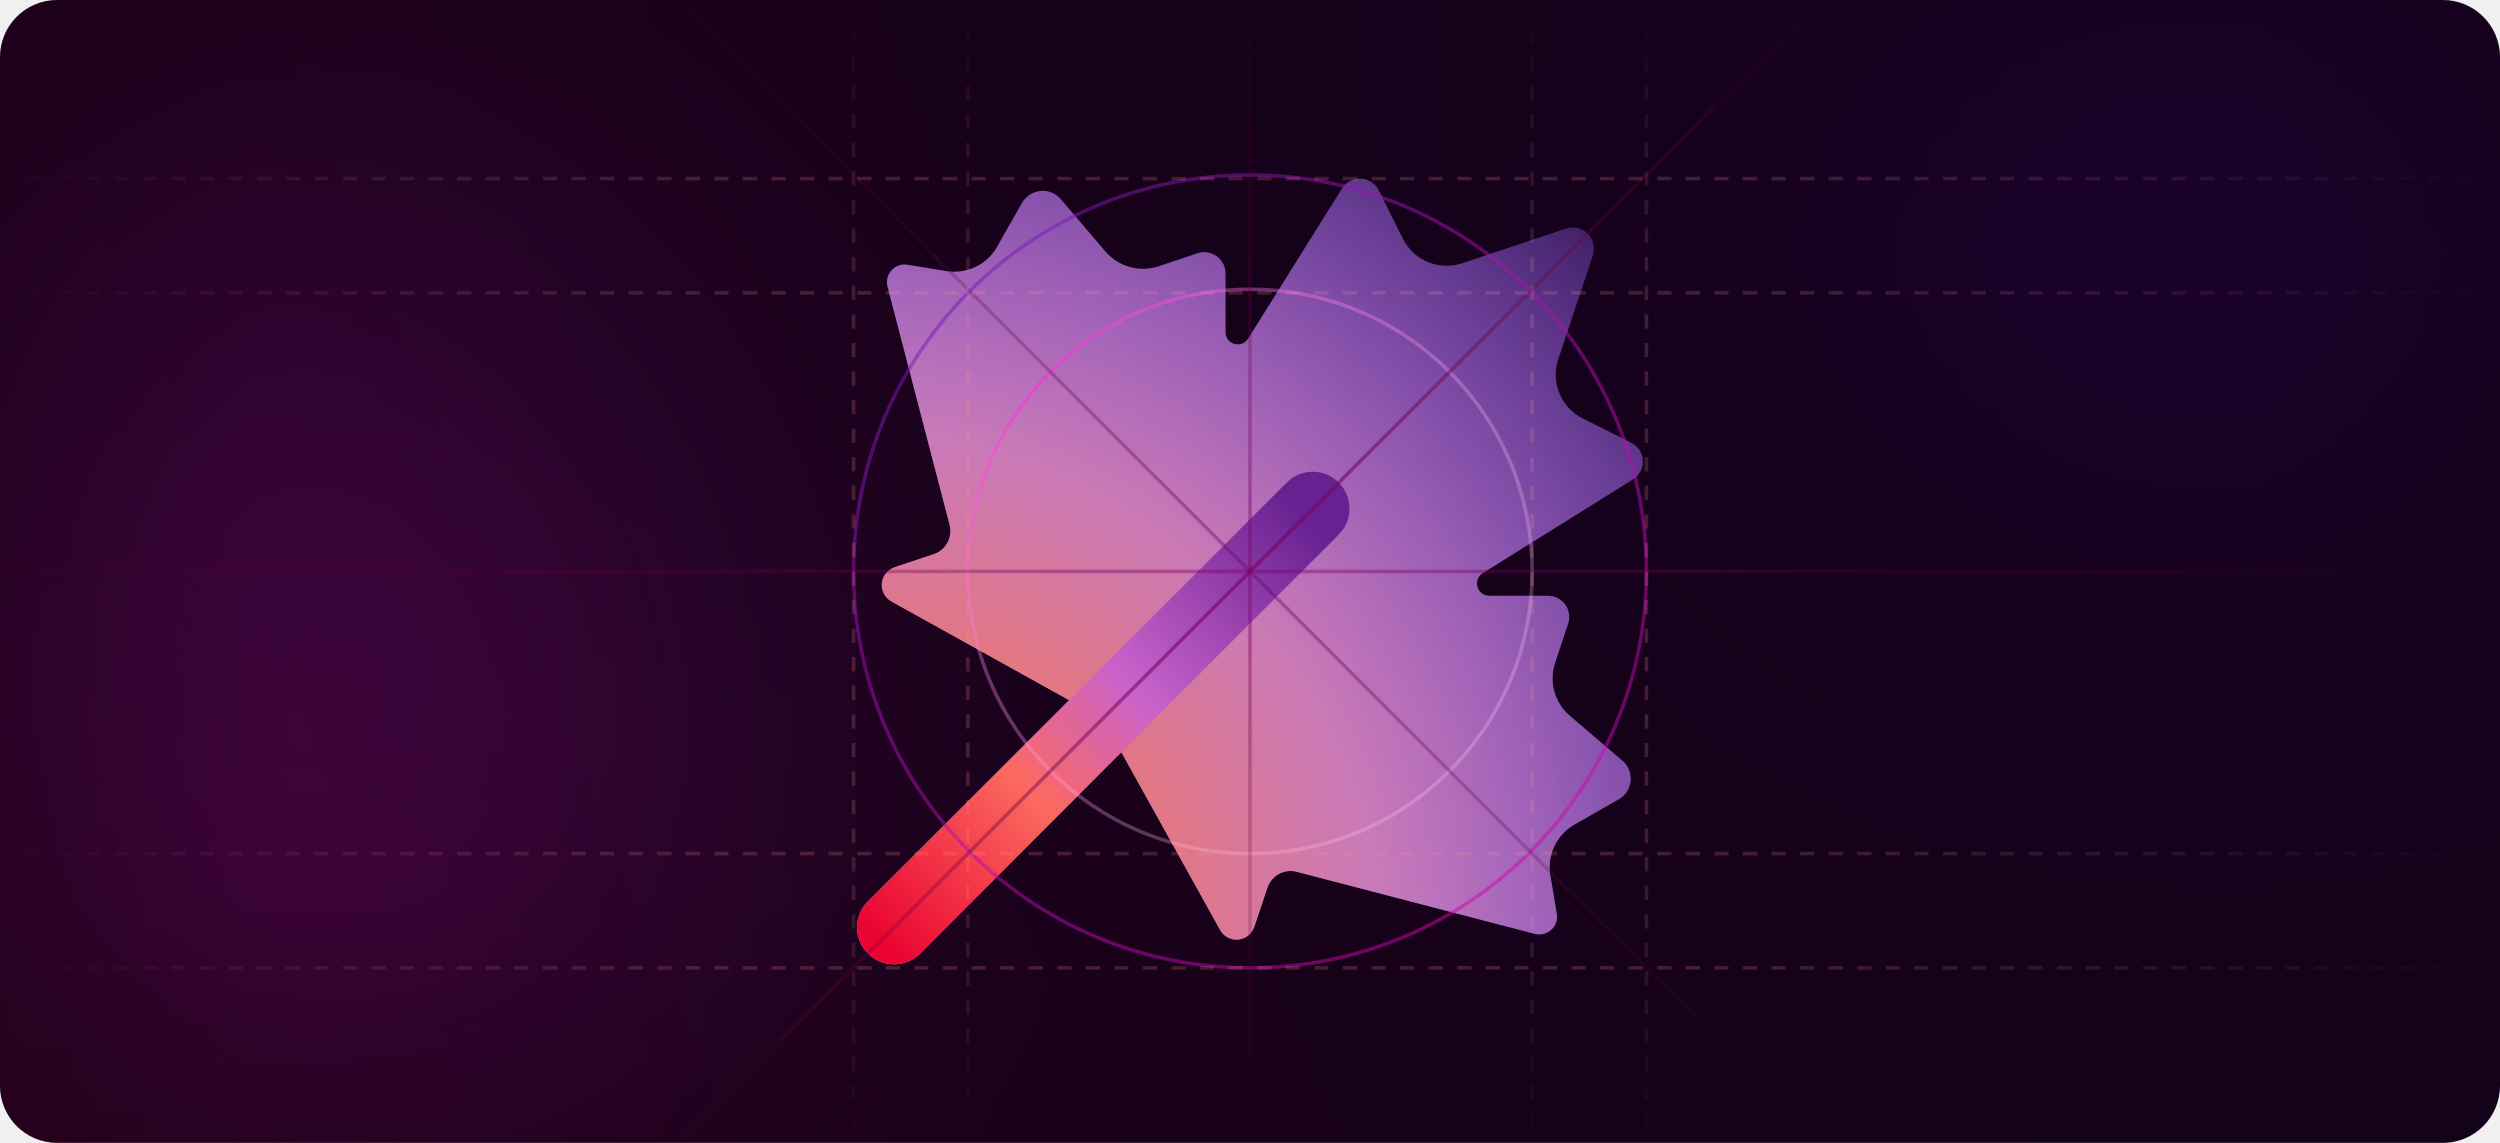
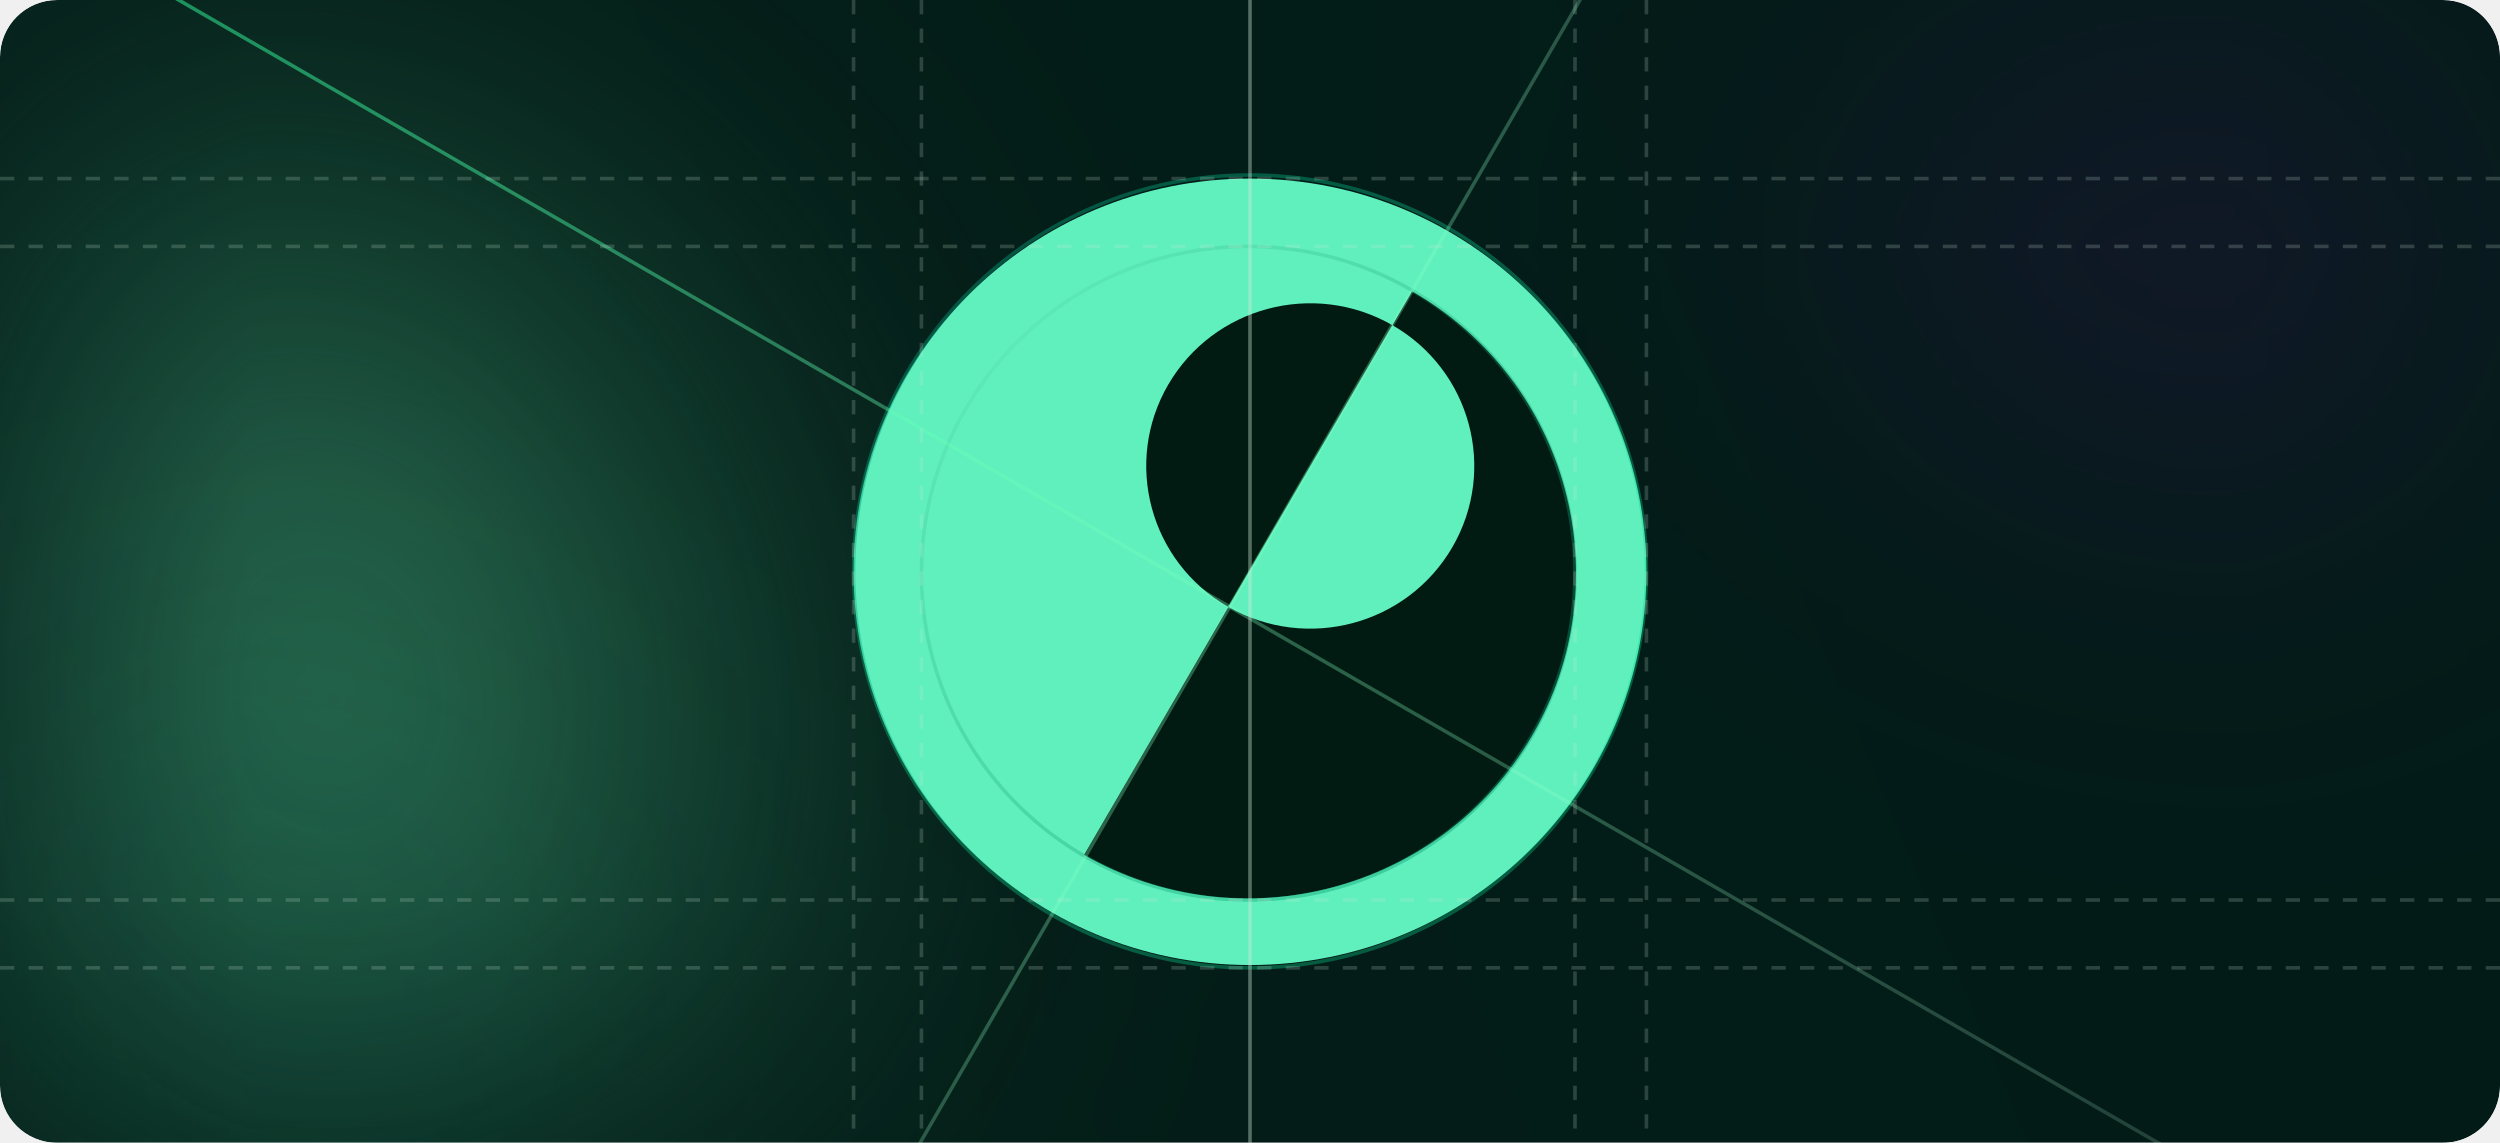
<svg xmlns="http://www.w3.org/2000/svg" width="700" height="320" viewBox="0 0 700 320" fill="none">
-   <g clip-path="url(#clip0_39_1471)">
-     <rect width="700" height="320" rx="16" fill="#090014" />
-     <rect width="700" height="320" rx="16" fill="url(#paint0_linear_39_1471)" />
-     <g opacity="0.8" filter="url(#filter0_f_39_1471)">
-       <circle cx="660" cy="-60" r="160" fill="#7000FF" fill-opacity="0.31" />
+   <g clip-path="url(#clip0_208_2831)">
+     <mask id="mask0_208_2831" style="mask-type:alpha" maskUnits="userSpaceOnUse" x="0" y="0" width="700" height="320">
+       <path d="M684 0H16C7.163 0 0 7.163 0 16V304C0 312.837 7.163 320 16 320H684C692.837 320 700 312.837 700 304V16C700 7.163 692.837 0 684 0Z" fill="black" />
+     </mask>
+     <g mask="url(#mask0_208_2831)">
+       <path d="M684 0H16C7.163 0 0 7.163 0 16V304C0 312.837 7.163 320 16 320H684C692.837 320 700 312.837 700 304V16C700 7.163 692.837 0 684 0Z" fill="#021311" />
+       <path d="M684 0H16C7.163 0 0 7.163 0 16V304C0 312.837 7.163 320 16 320H684C692.837 320 700 312.837 700 304V16C700 7.163 692.837 0 684 0Z" fill="url(#paint0_linear_208_2831)" />
+       <g opacity="0.8" filter="url(#filter0_f_208_2831)">
+         <path d="M660 100C748.366 100 820 28.366 820 -60C820 -148.366 748.366 -220 660 -220C571.634 -220 500 -148.366 500 -60C500 28.366 571.634 100 660 100Z" fill="#3B0F58" />
+       </g>
+       <g opacity="0.8" filter="url(#filter1_f_208_2831)">
+         <path d="M20 373C108.366 373 180 301.366 180 213C180 124.634 108.366 53 20 53C-68.366 53 -140 124.634 -140 213C-140 301.366 -68.366 373 20 373Z" fill="#3F9B73" />
+       </g>
+       <g opacity="0.8" filter="url(#filter2_f_208_2831)">
+ </g>
+       <g opacity="0.8" filter="url(#filter3_f_208_2831)">
+         <path d="M20 573C108.366 573 180 501.366 180 413C180 324.634 108.366 253 20 253C-68.366 253 -140 324.634 -140 413C-140 501.366 -68.366 573 20 573Z" fill="#005546" />
+       </g>
+       <path d="M350 270.21C288.696 270.21 239 220.914 239 160.105C239 99.296 288.696 50 350 50C411.304 50 461 99.296 461 160.105C461 220.914 411.304 270.21 350 270.21Z" fill="#5FF0BD" />
+       <path d="M303.503 239.349C347.43 264.506 403.599 249.577 428.959 206.005C454.32 162.433 439.269 106.718 395.344 81.561C360.903 140.732 350.801 158.089 303.503 239.349Z" fill="#021B12" />
+       <path d="M395.344 81.561C351.417 56.405 295.248 71.334 269.887 114.906C244.527 158.478 259.577 214.193 303.503 239.35C337.943 180.179 348.045 162.822 395.344 81.561Z" fill="#5FF0BD" />
+       <path d="M343.912 169.918C365.875 182.496 393.959 175.032 406.64 153.245C419.321 131.459 411.794 103.602 389.832 91.023C369.972 125.145 363.313 136.585 343.912 169.918Z" fill="#5FF0BD" />
+       <path d="M389.832 91.027C367.868 78.449 339.784 85.913 327.103 107.699C314.423 129.485 321.948 157.343 343.911 169.921C363.771 135.8 370.43 124.36 389.832 91.027Z" fill="#021B12" />
+       <path opacity="0.5" d="M350 271C411.304 271 461 221.304 461 160C461 98.696 411.304 49 350 49C288.696 49 239 98.696 239 160C239 221.304 288.696 271 350 271Z" stroke="url(#paint1_radial_208_2831)" />
+       <path opacity="0.5" d="M349.5 252C400.034 252 441 211.034 441 160.5C441 109.966 400.034 69 349.5 69C298.966 69 258 109.966 258 160.5C258 211.034 298.966 252 349.5 252Z" stroke="url(#paint2_radial_208_2831)" />
+       <path opacity="0.5" d="M708.349 380.09L-26.35 -44.089" stroke="url(#paint3_radial_208_2831)" />
+       <path opacity="0.5" d="M236.156 357.184L463.844 -37.184" stroke="url(#paint4_radial_208_2831)" />
+       <path opacity="0.4" d="M0 160H700" stroke="url(#paint5_radial_208_2831)" />
+       <path opacity="0.2" d="M258 0V320" stroke="#CFE8D9" stroke-dasharray="4 4" />
+       <path opacity="0.2" d="M461 0V320" stroke="#CFE8D9" stroke-dasharray="4 4" />
+       <path opacity="0.4" d="M350 0V320" stroke="#CFE8D9" />
+       <path opacity="0.2" d="M441 0V320" stroke="#CFE8D9" stroke-dasharray="4 4" />
+       <path opacity="0.2" d="M239 0V320" stroke="#CFE8D9" stroke-dasharray="4 4" />
+       <path opacity="0.2" d="M0 50H700" stroke="#CFE8D9" stroke-dasharray="4 4" />
+       <path opacity="0.2" d="M0 69H700" stroke="#CFE8D9" stroke-dasharray="4 4" />
+       <path opacity="0.2" d="M0 271H700" stroke="#CFE8D9" stroke-dasharray="4 4" />
+       <path opacity="0.2" d="M0 252H700" stroke="#CFE8D9" stroke-dasharray="4 4" />
    </g>
-     <g opacity="0.8" filter="url(#filter1_f_39_1471)">
-       <circle cx="20" cy="213" r="160" fill="#C01BDB" fill-opacity="0.33" />
-     </g>
-     <g opacity="0.8" filter="url(#filter2_f_39_1471)">
-       <circle cx="660" cy="480" r="160" fill="#B010B4" fill-opacity="0.52" />
-     </g>
-     <g opacity="0.8" filter="url(#filter3_f_39_1471)">
-       <circle cx="20" cy="413" r="160" fill="#FF0000" fill-opacity="0.22" />
-     </g>
-     <path d="M386.015 53.222L392.803 66.842C395.854 72.943 402.943 75.865 409.43 73.716L438.474 64.006C439.076 63.792 439.72 63.706 440.365 63.706C443.63 63.706 446.294 66.37 446.294 69.635C446.294 70.279 446.208 70.924 445.993 71.525L436.326 100.569C434.135 107.057 437.1 114.146 443.201 117.197L456.777 123.985C458.754 124.973 460 126.992 460 129.227C460 131.246 458.969 133.136 457.25 134.211L415.188 160.462C412.223 162.309 413.555 166.821 416.992 166.821H433.448C436.713 166.821 439.377 169.484 439.377 172.75C439.377 173.394 439.291 174.039 439.076 174.64L435.424 185.596C433.662 190.881 435.252 196.724 439.506 200.376L454.285 213.008C455.746 214.253 456.606 216.101 456.606 218.034C456.606 220.44 455.317 222.632 453.254 223.792L440.838 230.881C435.854 233.716 433.147 239.388 434.092 245.059L435.897 255.843C435.94 256.101 435.983 256.402 435.983 256.66C435.983 259.925 432.889 262.288 429.71 261.472L363.115 244.114C359.635 243.169 356.025 245.145 354.865 248.582L351.213 259.495C350.483 261.643 348.507 263.104 346.23 263.104C344.296 263.104 342.578 262.073 341.632 260.397L313.964 210.603L257.637 266.971C253.598 271.01 247.068 271.01 243.072 266.971H243.029C238.99 262.932 238.99 256.402 243.029 252.406L299.357 196.057L249.602 168.41C247.927 167.465 246.896 165.704 246.896 163.813C246.896 161.536 248.356 159.56 250.505 158.829L261.418 155.177C264.855 154.06 266.788 150.451 265.886 146.928L248.528 80.333C247.669 77.154 250.075 74.06 253.34 74.06C253.598 74.06 253.899 74.103 254.157 74.146L264.941 75.908C270.612 76.853 276.283 74.189 279.162 69.162L286.208 56.745C287.411 54.726 289.602 53.437 291.965 53.437C293.899 53.437 295.746 54.297 296.992 55.757L309.581 70.494C313.233 74.705 319.076 76.337 324.361 74.576L335.317 70.924C335.961 70.709 336.563 70.623 337.207 70.623C340.472 70.623 343.136 73.287 343.136 76.552V93.007C343.136 96.445 347.647 97.734 349.495 94.812L375.789 52.75C376.863 51.031 378.754 50 380.773 50C383.007 50 385.027 51.246 386.015 53.222Z" fill="url(#paint1_radial_39_1471)" />
-     <path d="M386.015 53.222L392.803 66.842C395.854 72.943 402.943 75.865 409.43 73.716L438.474 64.006C439.076 63.792 439.72 63.706 440.365 63.706C443.63 63.706 446.294 66.37 446.294 69.635C446.294 70.279 446.208 70.924 445.993 71.525L436.326 100.569C434.135 107.057 437.1 114.146 443.201 117.197L456.777 123.985C458.754 124.973 460 126.992 460 129.227C460 131.246 458.969 133.136 457.25 134.211L415.188 160.462C412.223 162.309 413.555 166.821 416.992 166.821H433.448C436.713 166.821 439.377 169.484 439.377 172.75C439.377 173.394 439.291 174.039 439.076 174.64L435.424 185.596C433.662 190.881 435.252 196.724 439.506 200.376L454.285 213.008C455.746 214.253 456.606 216.101 456.606 218.034C456.606 220.44 455.317 222.632 453.254 223.792L440.838 230.881C435.854 233.716 433.147 239.388 434.092 245.059L435.897 255.843C435.94 256.101 435.983 256.402 435.983 256.66C435.983 259.925 432.889 262.288 429.71 261.472L363.115 244.114C359.635 243.169 356.025 245.145 354.865 248.582L351.213 259.495C350.483 261.643 348.507 263.104 346.23 263.104C344.296 263.104 342.578 262.073 341.632 260.397L313.964 210.603L257.637 266.971C253.598 271.01 247.068 271.01 243.072 266.971H243.029C238.99 262.932 238.99 256.402 243.029 252.406L299.357 196.057L249.602 168.41C247.927 167.465 246.896 165.704 246.896 163.813C246.896 161.536 248.356 159.56 250.505 158.829L261.418 155.177C264.855 154.06 266.788 150.451 265.886 146.928L248.528 80.333C247.669 77.154 250.075 74.06 253.34 74.06C253.598 74.06 253.899 74.103 254.157 74.146L264.941 75.908C270.612 76.853 276.283 74.189 279.162 69.162L286.208 56.745C287.411 54.726 289.602 53.437 291.965 53.437C293.899 53.437 295.746 54.297 296.992 55.757L309.581 70.494C313.233 74.705 319.076 76.337 324.361 74.576L335.317 70.924C335.961 70.709 336.563 70.623 337.207 70.623C340.472 70.623 343.136 73.287 343.136 76.552V93.007C343.136 96.445 347.647 97.734 349.495 94.812L375.789 52.75C376.863 51.031 378.754 50 380.773 50C383.007 50 385.027 51.246 386.015 53.222Z" fill="url(#paint2_radial_39_1471)" />
-     <path d="M243.029 266.971C238.99 262.932 238.99 256.402 243.029 252.406L360.279 135.113C364.318 131.074 370.849 131.074 374.844 135.113C378.84 139.151 378.883 145.682 374.844 149.678L257.637 266.971C253.598 271.01 247.068 271.01 243.072 266.971H243.029Z" fill="url(#paint3_linear_39_1471)" />
-     <circle opacity="0.5" cx="350" cy="160" r="111" stroke="url(#paint4_radial_39_1471)" />
-     <circle opacity="0.5" cx="350" cy="160" r="79" stroke="url(#paint5_radial_39_1471)" />
-     <path opacity="0.4" d="M511 321L189 -1" stroke="url(#paint6_radial_39_1471)" />
-     <path opacity="0.6" d="M189 321L511 -1" stroke="url(#paint7_radial_39_1471)" />
-     <path opacity="0.4" d="M0 160H700" stroke="url(#paint8_radial_39_1471)" />
-     <path opacity="0.2" d="M271 0L271 320" stroke="url(#paint9_radial_39_1471)" stroke-dasharray="4 4" />
-     <path opacity="0.2" d="M461 0L461 320" stroke="url(#paint10_radial_39_1471)" stroke-dasharray="4 4" />
-     <path opacity="0.4" d="M350 0L350 320" stroke="url(#paint11_radial_39_1471)" />
-     <path opacity="0.2" d="M429 0L429 320" stroke="url(#paint12_radial_39_1471)" stroke-dasharray="4 4" />
-     <path opacity="0.2" d="M239 0L239 320" stroke="url(#paint13_radial_39_1471)" stroke-dasharray="4 4" />
-     <path opacity="0.2" d="M0 50H700" stroke="url(#paint14_radial_39_1471)" stroke-dasharray="4 4" />
-     <path opacity="0.2" d="M0 82H700" stroke="url(#paint15_radial_39_1471)" stroke-dasharray="4 4" />
-     <path opacity="0.2" d="M0 271H700" stroke="url(#paint16_radial_39_1471)" stroke-dasharray="4 4" />
-     <path opacity="0.2" d="M0 239H700" stroke="url(#paint17_radial_39_1471)" stroke-dasharray="4 4" />
  </g>
  <defs>
-     <filter id="filter0_f_39_1471" x="260" y="-460" width="800" height="800" filterUnits="userSpaceOnUse" color-interpolation-filters="sRGB">
+     <filter id="filter0_f_208_2831" x="260" y="-460" width="800" height="800" filterUnits="userSpaceOnUse" color-interpolation-filters="sRGB">
      <feFlood flood-opacity="0" result="BackgroundImageFix" />
      <feBlend mode="normal" in="SourceGraphic" in2="BackgroundImageFix" result="shape" />
-       <feGaussianBlur stdDeviation="120" result="effect1_foregroundBlur_39_1471" />
+       <feGaussianBlur stdDeviation="120" result="effect1_foregroundBlur_208_2831" />
    </filter>
-     <filter id="filter1_f_39_1471" x="-380" y="-187" width="800" height="800" filterUnits="userSpaceOnUse" color-interpolation-filters="sRGB">
+     <filter id="filter1_f_208_2831" x="-380" y="-187" width="800" height="800" filterUnits="userSpaceOnUse" color-interpolation-filters="sRGB">
      <feFlood flood-opacity="0" result="BackgroundImageFix" />
      <feBlend mode="normal" in="SourceGraphic" in2="BackgroundImageFix" result="shape" />
-       <feGaussianBlur stdDeviation="120" result="effect1_foregroundBlur_39_1471" />
+       <feGaussianBlur stdDeviation="120" result="effect1_foregroundBlur_208_2831" />
    </filter>
-     <filter id="filter2_f_39_1471" x="260" y="80" width="800" height="800" filterUnits="userSpaceOnUse" color-interpolation-filters="sRGB">
+     <filter id="filter2_f_208_2831" x="260" y="80" width="800" height="800" filterUnits="userSpaceOnUse" color-interpolation-filters="sRGB">
      <feFlood flood-opacity="0" result="BackgroundImageFix" />
      <feBlend mode="normal" in="SourceGraphic" in2="BackgroundImageFix" result="shape" />
-       <feGaussianBlur stdDeviation="120" result="effect1_foregroundBlur_39_1471" />
+       <feGaussianBlur stdDeviation="120" result="effect1_foregroundBlur_208_2831" />
    </filter>
-     <filter id="filter3_f_39_1471" x="-380" y="13" width="800" height="800" filterUnits="userSpaceOnUse" color-interpolation-filters="sRGB">
+     <filter id="filter3_f_208_2831" x="-380" y="13" width="800" height="800" filterUnits="userSpaceOnUse" color-interpolation-filters="sRGB">
      <feFlood flood-opacity="0" result="BackgroundImageFix" />
      <feBlend mode="normal" in="SourceGraphic" in2="BackgroundImageFix" result="shape" />
-       <feGaussianBlur stdDeviation="120" result="effect1_foregroundBlur_39_1471" />
+       <feGaussianBlur stdDeviation="120" result="effect1_foregroundBlur_208_2831" />
    </filter>
-     <linearGradient id="paint0_linear_39_1471" x1="1.04308e-05" y1="320" x2="710.784" y2="26.079" gradientUnits="userSpaceOnUse">
-       <stop stop-color="#F3003A" stop-opacity="0.09" />
-       <stop offset="0.729" stop-color="#951168" stop-opacity="0.08" />
+     <linearGradient id="paint0_linear_208_2831" x1="1.27814e-05" y1="320" x2="710.784" y2="26.079" gradientUnits="userSpaceOnUse">
+       <stop stop-color="#138D62" stop-opacity="0.09" />
+       <stop offset="0.729" stop-color="#007355" stop-opacity="0.09" />
    </linearGradient>
-     <radialGradient id="paint1_radial_39_1471" cx="0" cy="0" r="1" gradientUnits="userSpaceOnUse" gradientTransform="translate(240 270) rotate(-47.3279) scale(870.459 870.459)">
-       <stop stop-color="#AA82FF" />
-       <stop offset="0.169" stop-color="#AA82FF" />
-       <stop offset="0.387" stop-color="#7E42FF" stop-opacity="0" />
-       <stop offset="1" stop-color="#7E42FF" stop-opacity="0" />
+     <radialGradient id="paint1_radial_208_2831" cx="0" cy="0" r="1" gradientUnits="userSpaceOnUse" gradientTransform="translate(263 76) rotate(47.663) scale(243.508)">
+       <stop stop-color="#02886B" />
+       <stop offset="1" stop-color="#09DF93" stop-opacity="0.65" />
    </radialGradient>
-     <radialGradient id="paint2_radial_39_1471" cx="0" cy="0" r="1" gradientUnits="userSpaceOnUse" gradientTransform="translate(250 255) rotate(-41.7108) scale(308.099 308.099)">
-       <stop offset="0.219" stop-color="#FF7246" stop-opacity="0.73" />
-       <stop offset="1" stop-color="#A073FF" stop-opacity="0" />
+     <radialGradient id="paint2_radial_208_2831" cx="0" cy="0" r="1" gradientUnits="userSpaceOnUse" gradientTransform="translate(277.784 91.2565) rotate(47.663) scale(200.729)">
+       <stop stop-color="#4AC68D" stop-opacity="0.27" />
+       <stop offset="1" stop-color="#04956F" stop-opacity="0.81" />
    </radialGradient>
-     <linearGradient id="paint3_linear_39_1471" x1="384" y1="144" x2="252" y2="270" gradientUnits="userSpaceOnUse">
-       <stop offset="0.072" stop-color="#672191" />
-       <stop offset="0.45" stop-color="#C963CB" />
-       <stop offset="0.676" stop-color="#FB695F" />
-       <stop offset="1" stop-color="#EB0331" />
-     </linearGradient>
-     <radialGradient id="paint4_radial_39_1471" cx="0" cy="0" r="1" gradientUnits="userSpaceOnUse" gradientTransform="translate(263 76) rotate(47.663) scale(243.508)">
-       <stop stop-color="#7219B7" />
-       <stop offset="1" stop-color="#CD07AD" />
+     <radialGradient id="paint3_radial_208_2831" cx="0" cy="0" r="1" gradientUnits="userSpaceOnUse" gradientTransform="translate(55.1749 9.59778) rotate(32.663) scale(657.995)">
+       <stop stop-color="#2FFF9E" />
+       <stop offset="1" stop-color="#C6FFDE" stop-opacity="0.31" />
    </radialGradient>
-     <radialGradient id="paint5_radial_39_1471" cx="0" cy="0" r="1" gradientUnits="userSpaceOnUse" gradientTransform="translate(288.081 100.216) rotate(47.663) scale(173.307)">
-       <stop stop-color="#FD22D9" />
-       <stop offset="1" stop-color="#FFDDF9" stop-opacity="0.47" />
+     <radialGradient id="paint4_radial_208_2831" cx="0" cy="0" r="1" gradientUnits="userSpaceOnUse" gradientTransform="translate(196.576 74.9739) rotate(32.663) scale(353.195)">
+       <stop stop-color="#2FFF9E" />
+       <stop offset="1" stop-color="#C6FFDE" stop-opacity="0.31" />
    </radialGradient>
-     <radialGradient id="paint6_radial_39_1471" cx="0" cy="0" r="1" gradientUnits="userSpaceOnUse" gradientTransform="translate(350 160) rotate(-135) scale(258.996 182)">
+     <radialGradient id="paint5_radial_208_2831" cx="0" cy="0" r="1" gradientUnits="userSpaceOnUse" gradientTransform="translate(nan nan) rotate(nan) scale(nan nan)">
      <stop offset="0.099" stop-color="#770064" />
      <stop offset="1" stop-color="#510404" stop-opacity="0" />
    </radialGradient>
-     <radialGradient id="paint7_radial_39_1471" cx="0" cy="0" r="1" gradientUnits="userSpaceOnUse" gradientTransform="translate(350 160) rotate(-45) scale(258.996 182)">
-       <stop offset="0.099" stop-color="#770064" />
-       <stop offset="1" stop-color="#510404" stop-opacity="0" />
-     </radialGradient>
-     <radialGradient id="paint8_radial_39_1471" cx="0" cy="0" r="1" gradientUnits="userSpaceOnUse" gradientTransform="translate(350 160) scale(398.125 182)">
-       <stop offset="0.099" stop-color="#770064" />
-       <stop offset="1" stop-color="#510404" stop-opacity="0" />
-     </radialGradient>
-     <radialGradient id="paint9_radial_39_1471" cx="0" cy="0" r="1" gradientUnits="userSpaceOnUse" gradientTransform="translate(271 160) rotate(90) scale(182 182)">
-       <stop offset="0.349" stop-color="#FF8E8E" />
-       <stop offset="0.88" stop-color="#FFC6F6" stop-opacity="0" />
-     </radialGradient>
-     <radialGradient id="paint10_radial_39_1471" cx="0" cy="0" r="1" gradientUnits="userSpaceOnUse" gradientTransform="translate(461 160) rotate(90) scale(182 182)">
-       <stop offset="0.349" stop-color="#FF8E8E" />
-       <stop offset="0.88" stop-color="#FFC6F6" stop-opacity="0" />
-     </radialGradient>
-     <radialGradient id="paint11_radial_39_1471" cx="0" cy="0" r="1" gradientUnits="userSpaceOnUse" gradientTransform="translate(350 160) rotate(90) scale(182 182)">
-       <stop offset="0.099" stop-color="#770064" />
-       <stop offset="1" stop-color="#510404" stop-opacity="0" />
-     </radialGradient>
-     <radialGradient id="paint12_radial_39_1471" cx="0" cy="0" r="1" gradientUnits="userSpaceOnUse" gradientTransform="translate(429 160) rotate(90) scale(182 182)">
-       <stop offset="0.349" stop-color="#FF8E8E" />
-       <stop offset="0.88" stop-color="#FFC6F6" stop-opacity="0" />
-     </radialGradient>
-     <radialGradient id="paint13_radial_39_1471" cx="0" cy="0" r="1" gradientUnits="userSpaceOnUse" gradientTransform="translate(239 160) rotate(90) scale(182 182)">
-       <stop offset="0.349" stop-color="#FF8E8E" />
-       <stop offset="0.88" stop-color="#FFC6F6" stop-opacity="0" />
-     </radialGradient>
-     <radialGradient id="paint14_radial_39_1471" cx="0" cy="0" r="1" gradientUnits="userSpaceOnUse" gradientTransform="translate(350 50) scale(398.125 182)">
-       <stop offset="0.349" stop-color="#FF8E8E" />
-       <stop offset="0.88" stop-color="#FFC6F6" stop-opacity="0" />
-     </radialGradient>
-     <radialGradient id="paint15_radial_39_1471" cx="0" cy="0" r="1" gradientUnits="userSpaceOnUse" gradientTransform="translate(350 82) scale(398.125 182)">
-       <stop offset="0.349" stop-color="#FF8E8E" />
-       <stop offset="0.88" stop-color="#FFC6F6" stop-opacity="0" />
-     </radialGradient>
-     <radialGradient id="paint16_radial_39_1471" cx="0" cy="0" r="1" gradientUnits="userSpaceOnUse" gradientTransform="translate(350 271) scale(398.125 182)">
-       <stop offset="0.349" stop-color="#FF8E8E" />
-       <stop offset="0.88" stop-color="#FFC6F6" stop-opacity="0" />
-     </radialGradient>
-     <radialGradient id="paint17_radial_39_1471" cx="0" cy="0" r="1" gradientUnits="userSpaceOnUse" gradientTransform="translate(350 239) scale(398.125 182)">
-       <stop offset="0.349" stop-color="#FF8E8E" />
-       <stop offset="0.88" stop-color="#FFC6F6" stop-opacity="0" />
-     </radialGradient>
-     <clipPath id="clip0_39_1471">
-       <rect width="700" height="320" rx="16" fill="white" />
+     <clipPath id="clip0_208_2831">
+       <rect width="700" height="320" fill="white" />
    </clipPath>
  </defs>
</svg>
